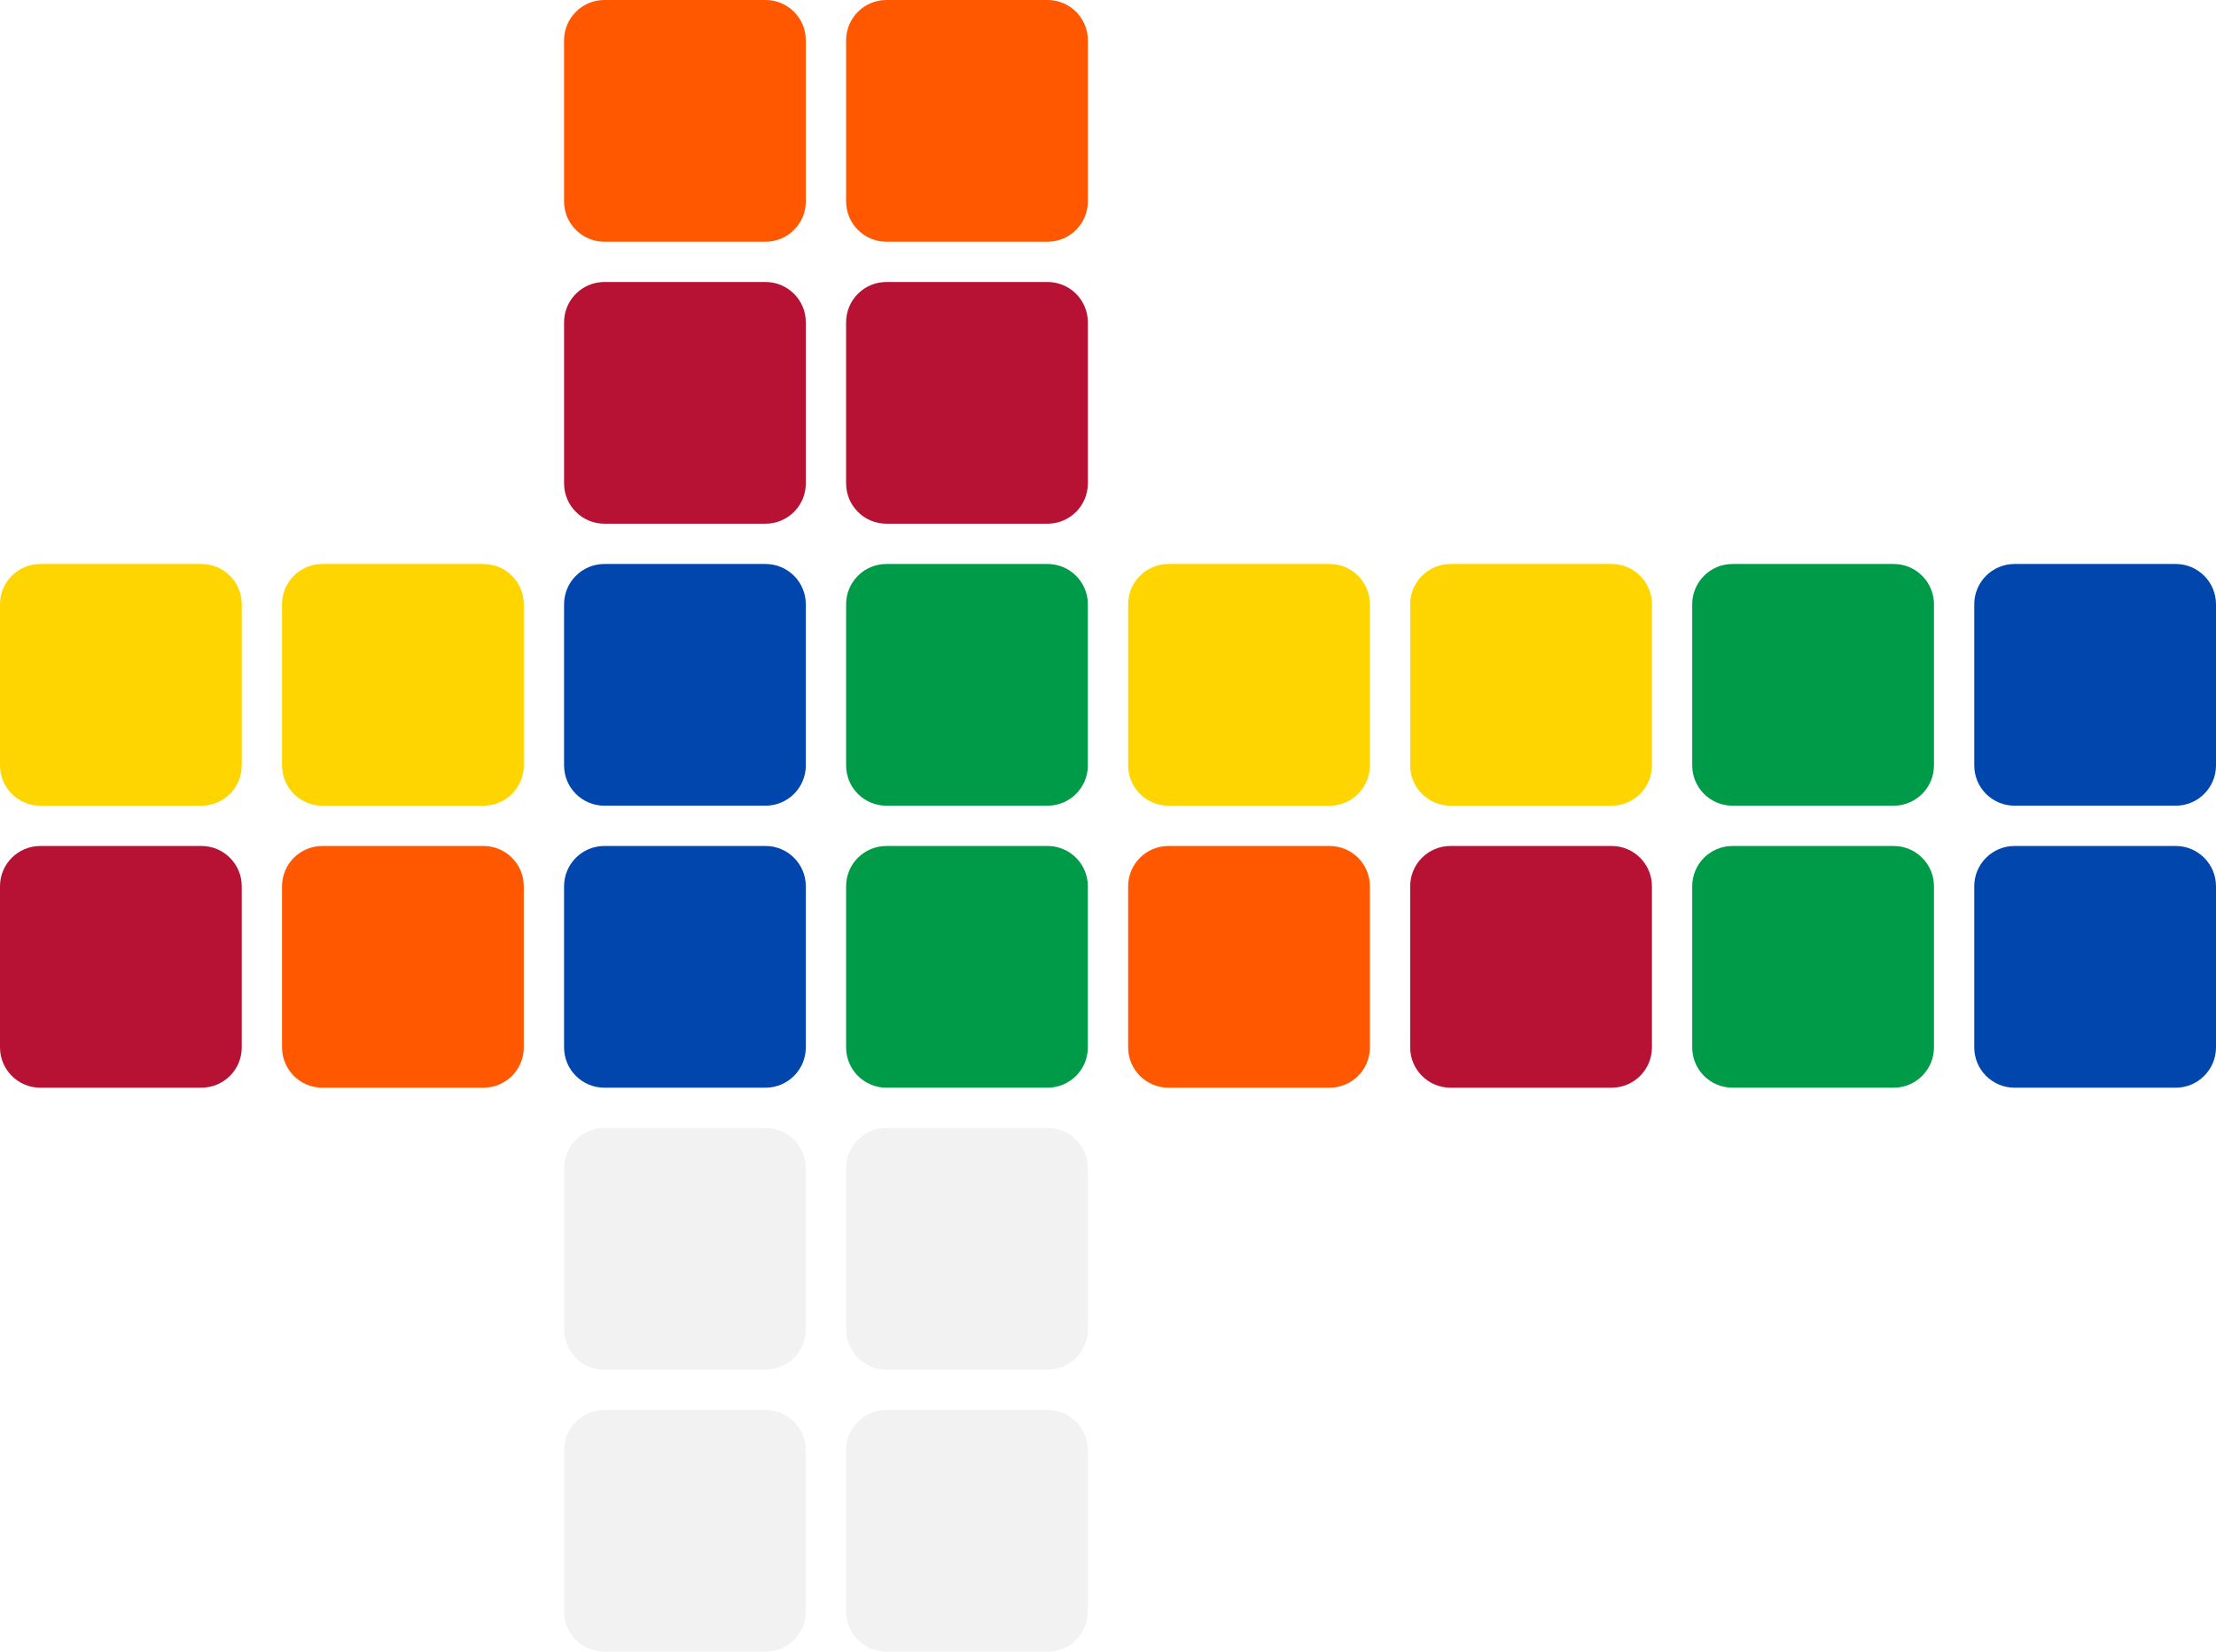
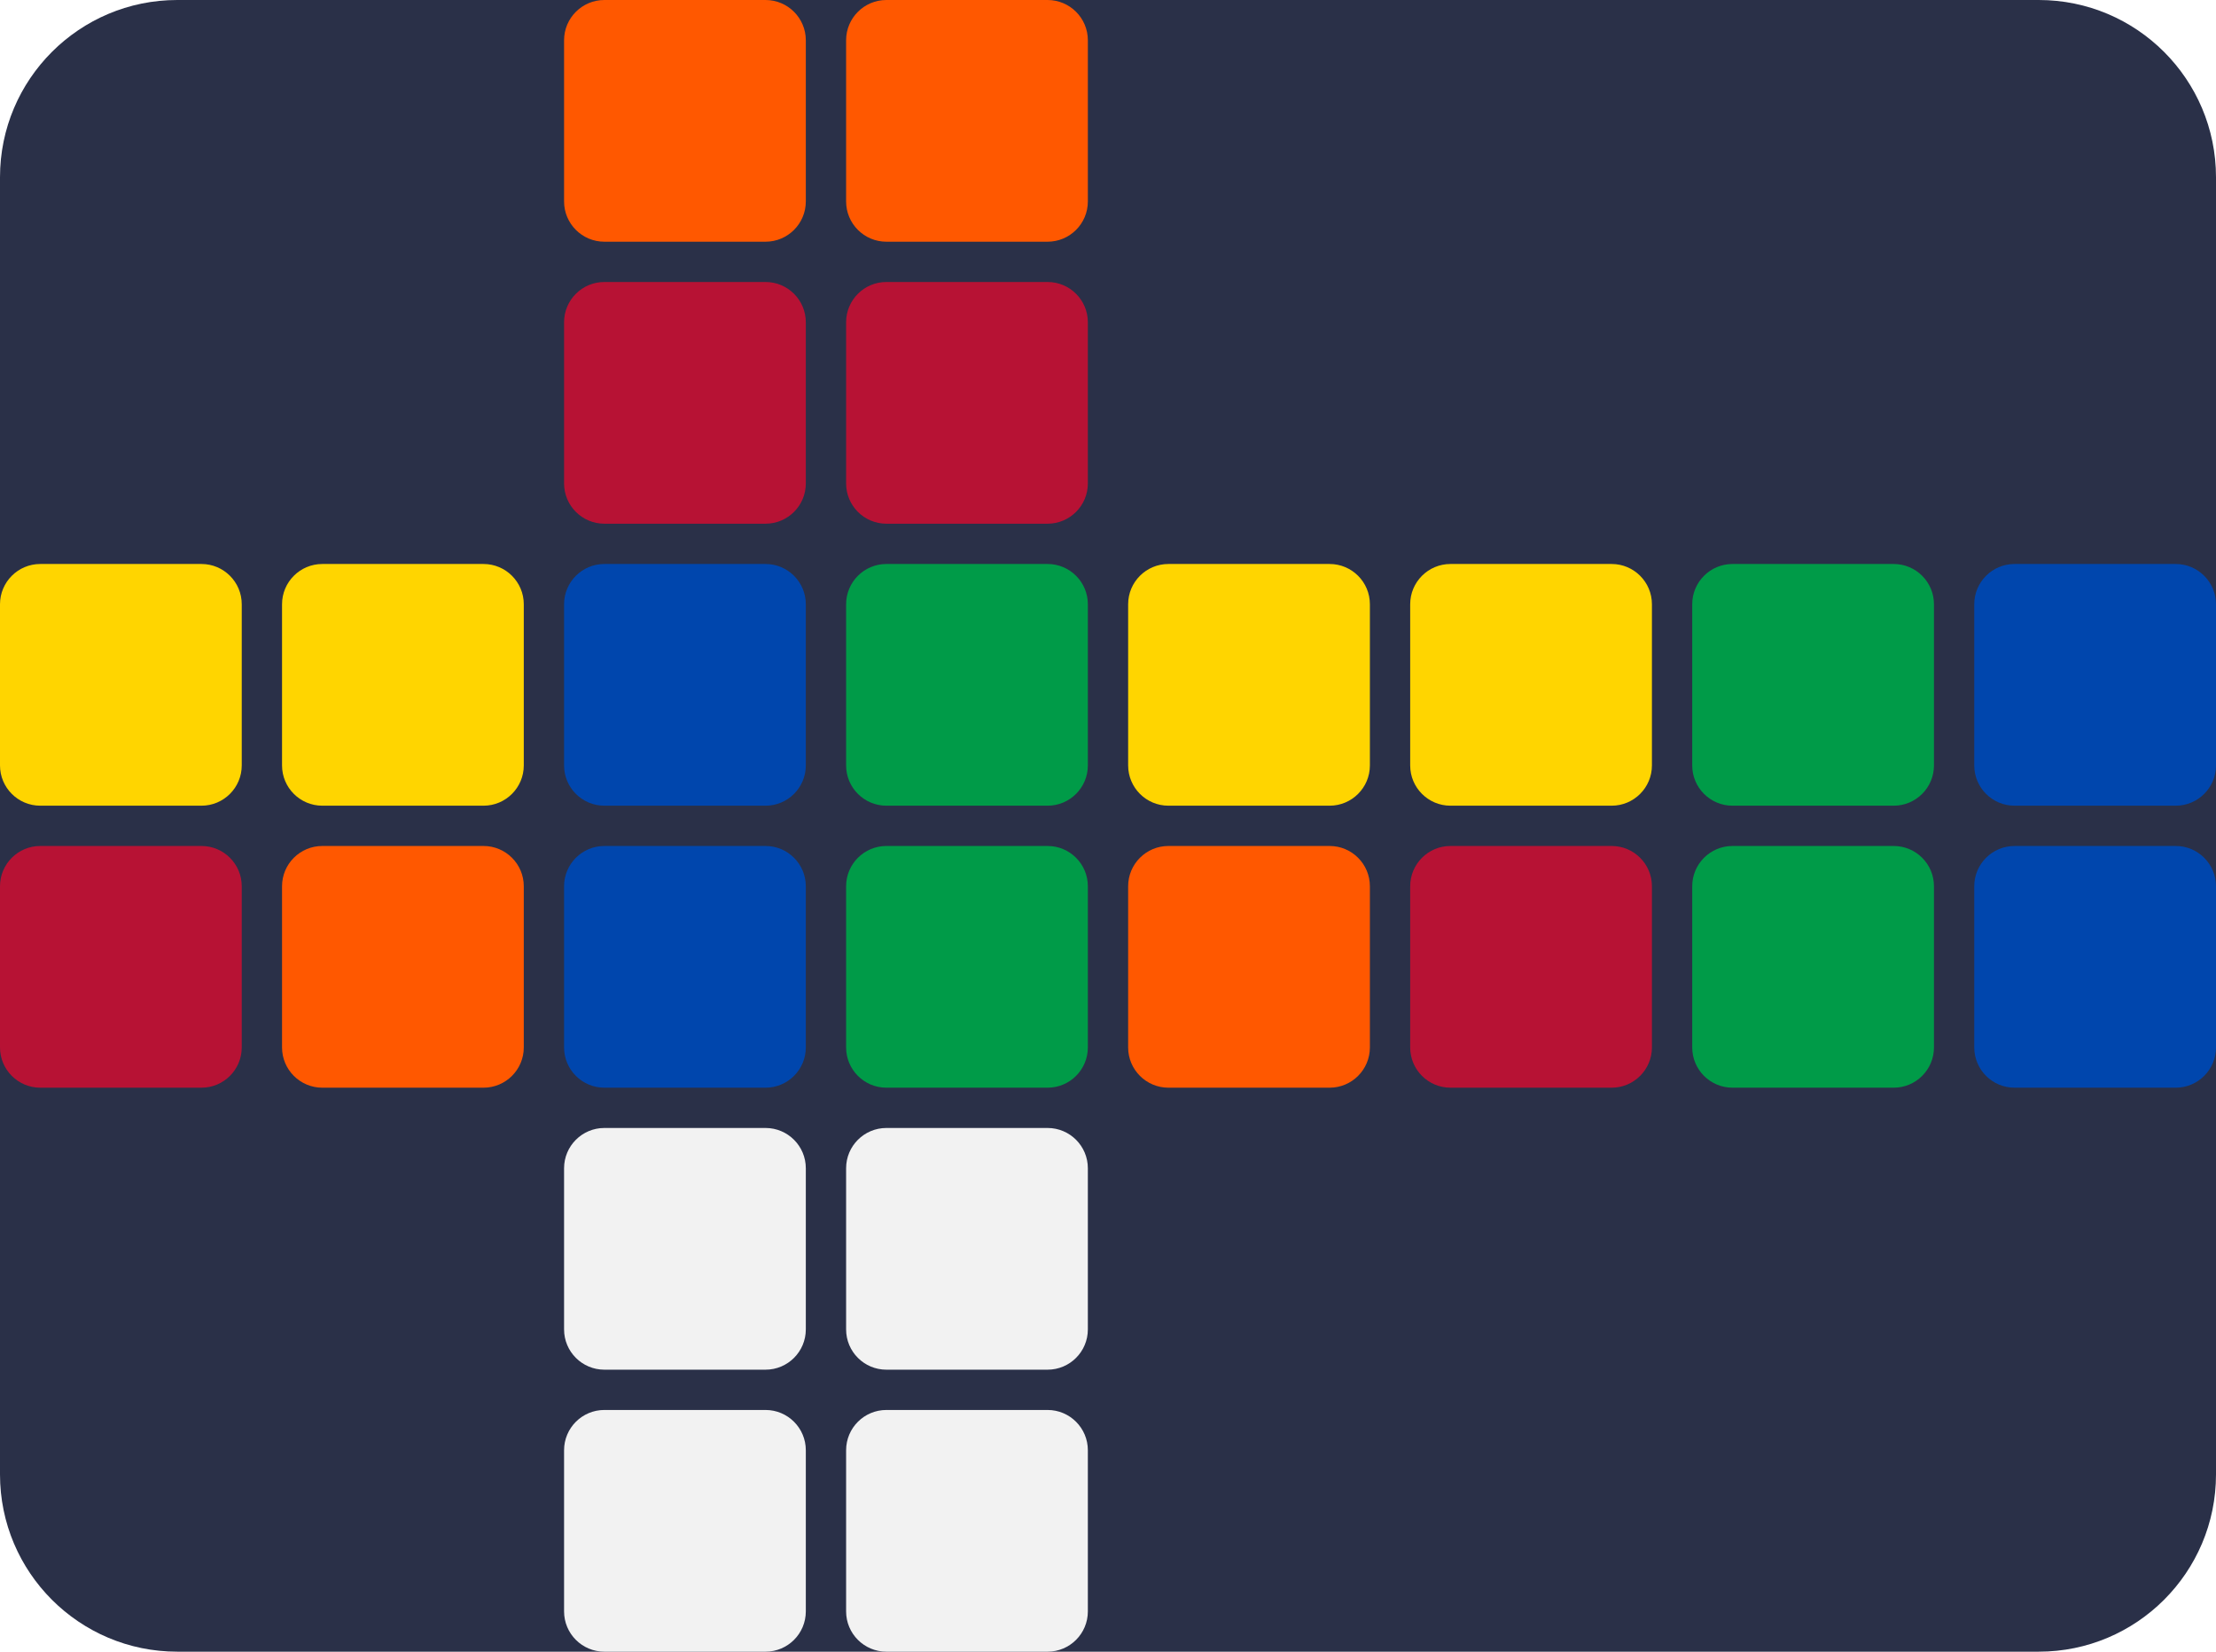
<svg xmlns="http://www.w3.org/2000/svg" viewBox="0 0 275 205">
+   <rect x="0" y="0" width="275" height="205" rx="22" fill="#2a3048" />
  <rect x="70" y="0" width="30" height="30" rx="5" fill="#ff5800" />
  <rect x="105" y="0" width="30" height="30" rx="5" fill="#ff5800" />
  <rect x="70" y="35" width="30" height="30" rx="5" fill="#b71234" />
  <rect x="105" y="35" width="30" height="30" rx="5" fill="#b71234" />
  <rect x="0" y="70" width="30" height="30" rx="5" fill="#ffd500" />
  <rect x="35" y="70" width="30" height="30" rx="5" fill="#ffd500" />
  <rect x="0" y="105" width="30" height="30" rx="5" fill="#b71234" />
  <rect x="35" y="105" width="30" height="30" rx="5" fill="#ff5800" />
  <rect x="70" y="70" width="30" height="30" rx="5" fill="#0046ad" />
  <rect x="105" y="70" width="30" height="30" rx="5" fill="#009b48" />
  <rect x="70" y="105" width="30" height="30" rx="5" fill="#0046ad" />
  <rect x="105" y="105" width="30" height="30" rx="5" fill="#009b48" />
  <rect x="140" y="70" width="30" height="30" rx="5" fill="#ffd500" />
  <rect x="175" y="70" width="30" height="30" rx="5" fill="#ffd500" />
  <rect x="140" y="105" width="30" height="30" rx="5" fill="#ff5800" />
  <rect x="175" y="105" width="30" height="30" rx="5" fill="#b71234" />
  <rect x="210" y="70" width="30" height="30" rx="5" fill="#009b48" />
  <rect x="245" y="70" width="30" height="30" rx="5" fill="#0046ad" />
  <rect x="210" y="105" width="30" height="30" rx="5" fill="#009b48" />
  <rect x="245" y="105" width="30" height="30" rx="5" fill="#0046ad" />
  <rect x="70" y="140" width="30" height="30" rx="5" fill="#f2f2f2" />
  <rect x="105" y="140" width="30" height="30" rx="5" fill="#f2f2f2" />
  <rect x="70" y="175" width="30" height="30" rx="5" fill="#f2f2f2" />
  <rect x="105" y="175" width="30" height="30" rx="5" fill="#f2f2f2" />
</svg>
